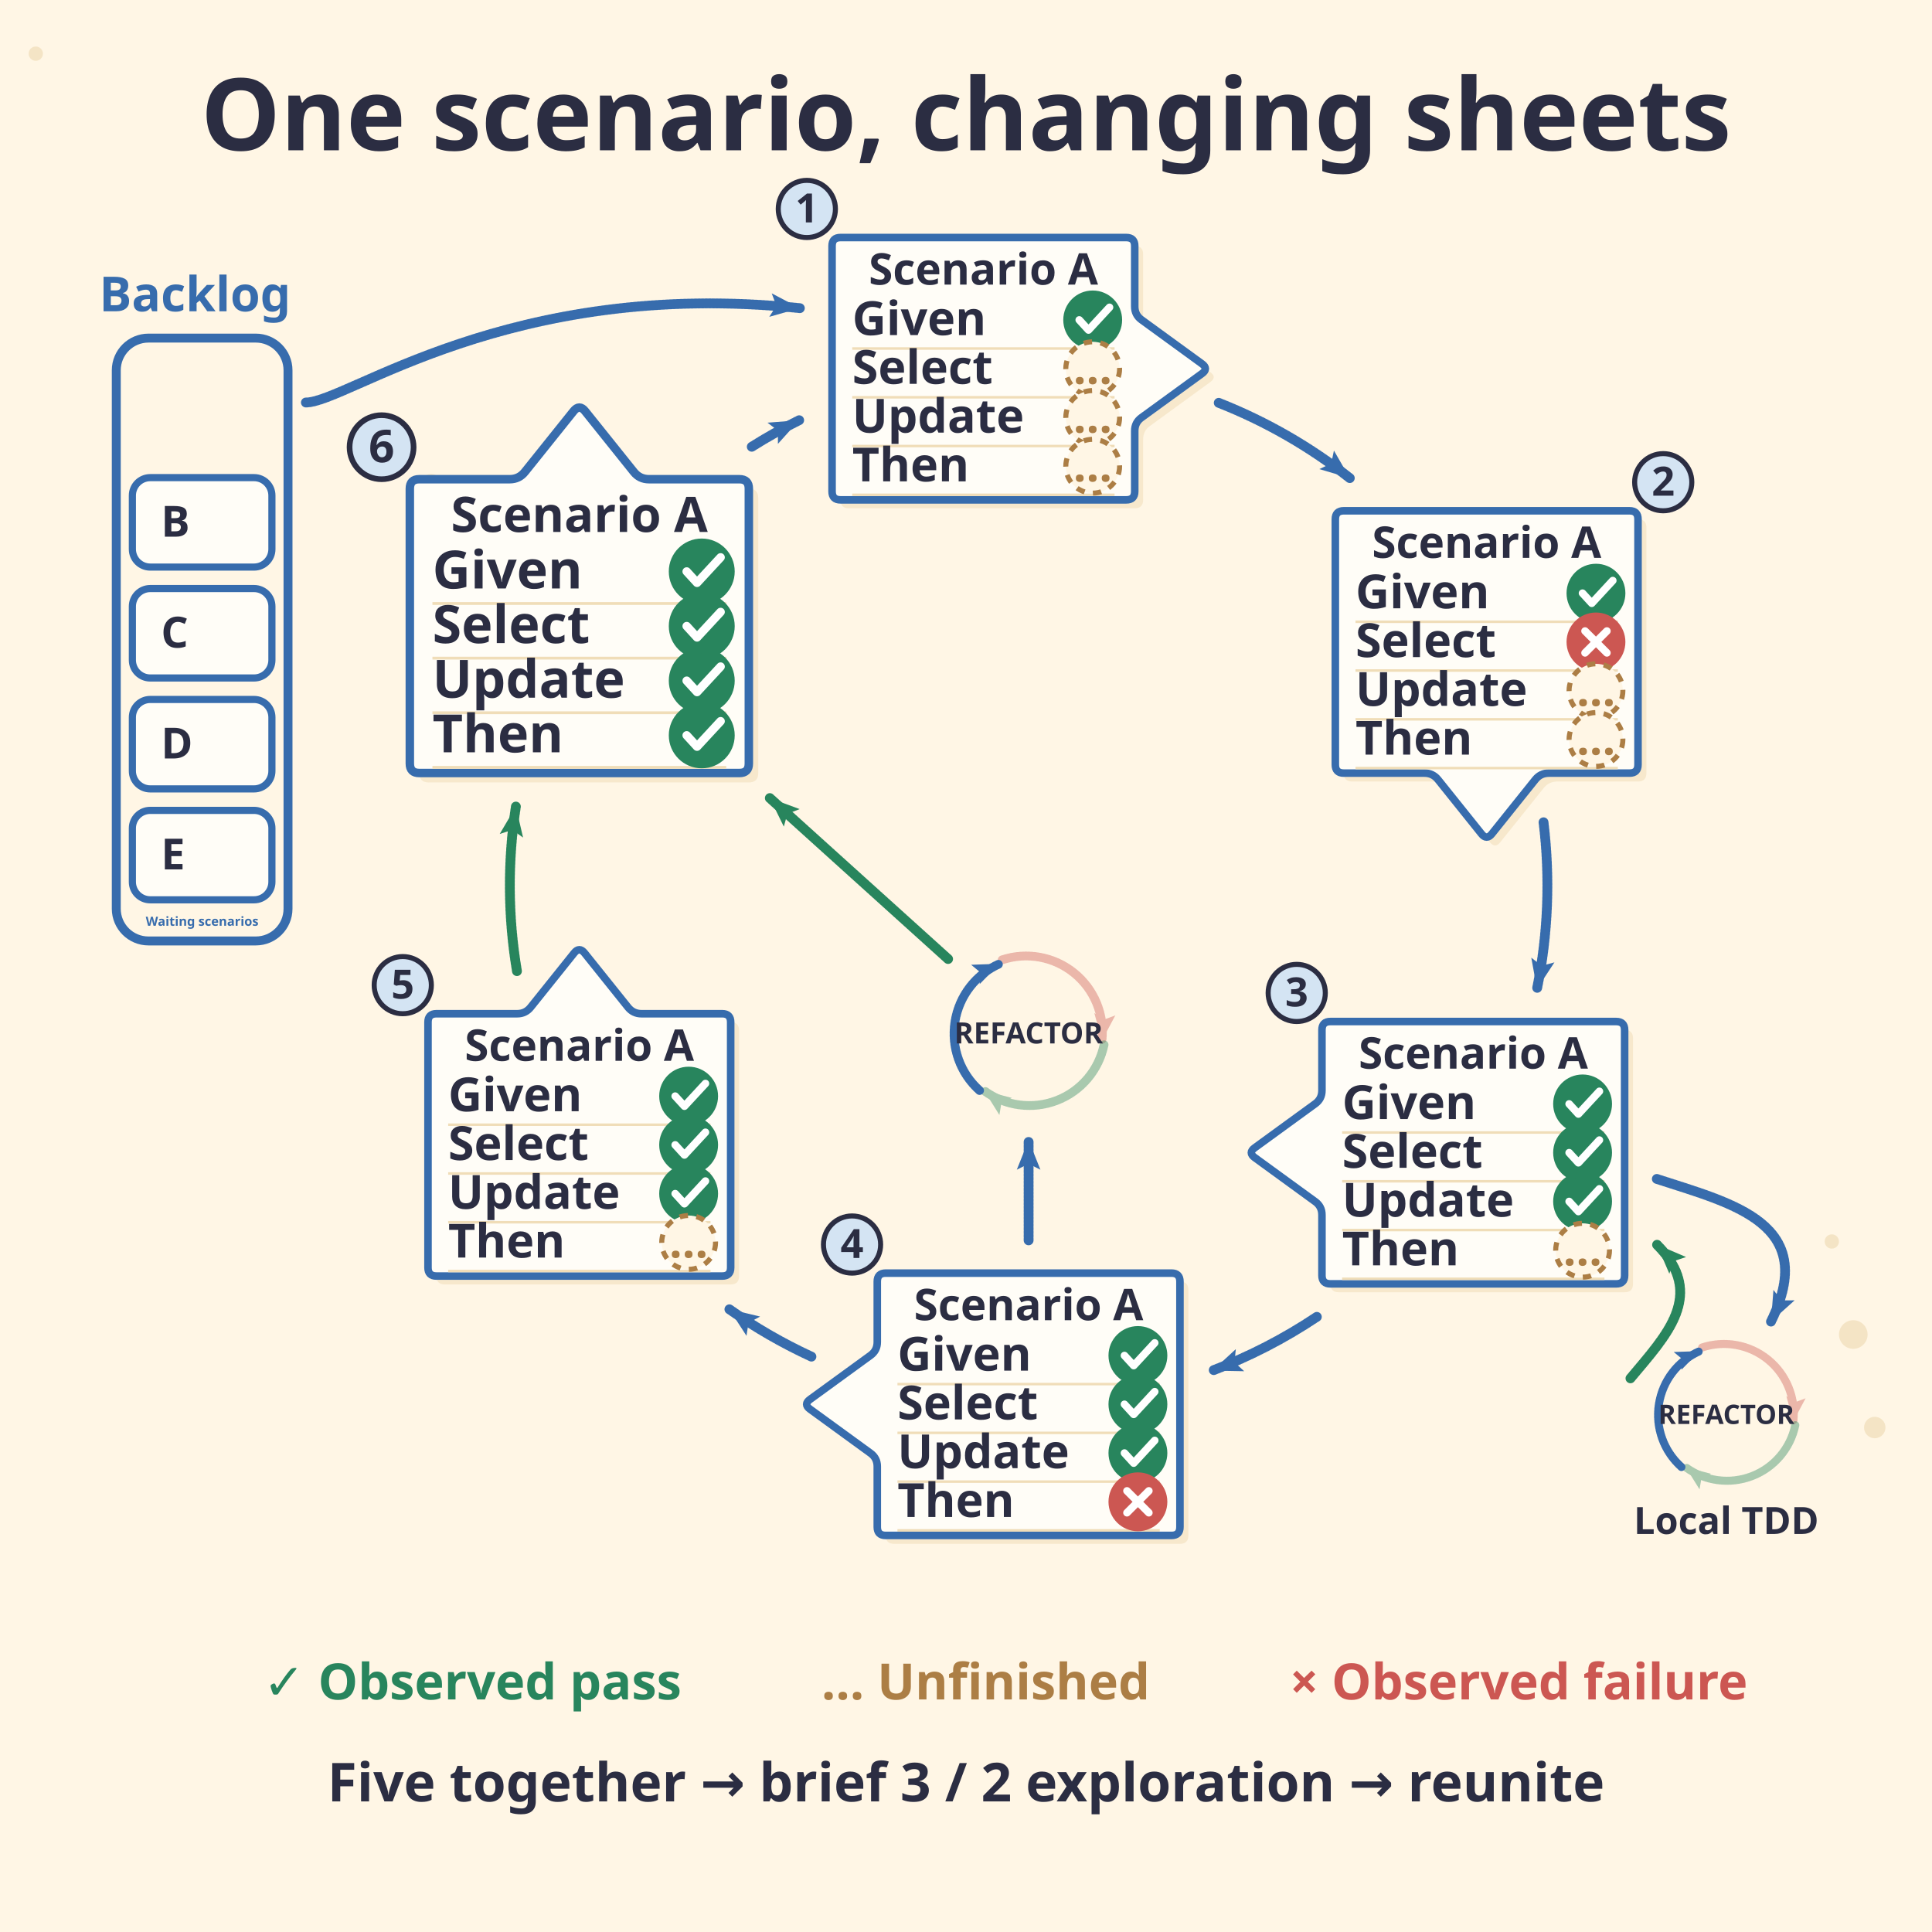
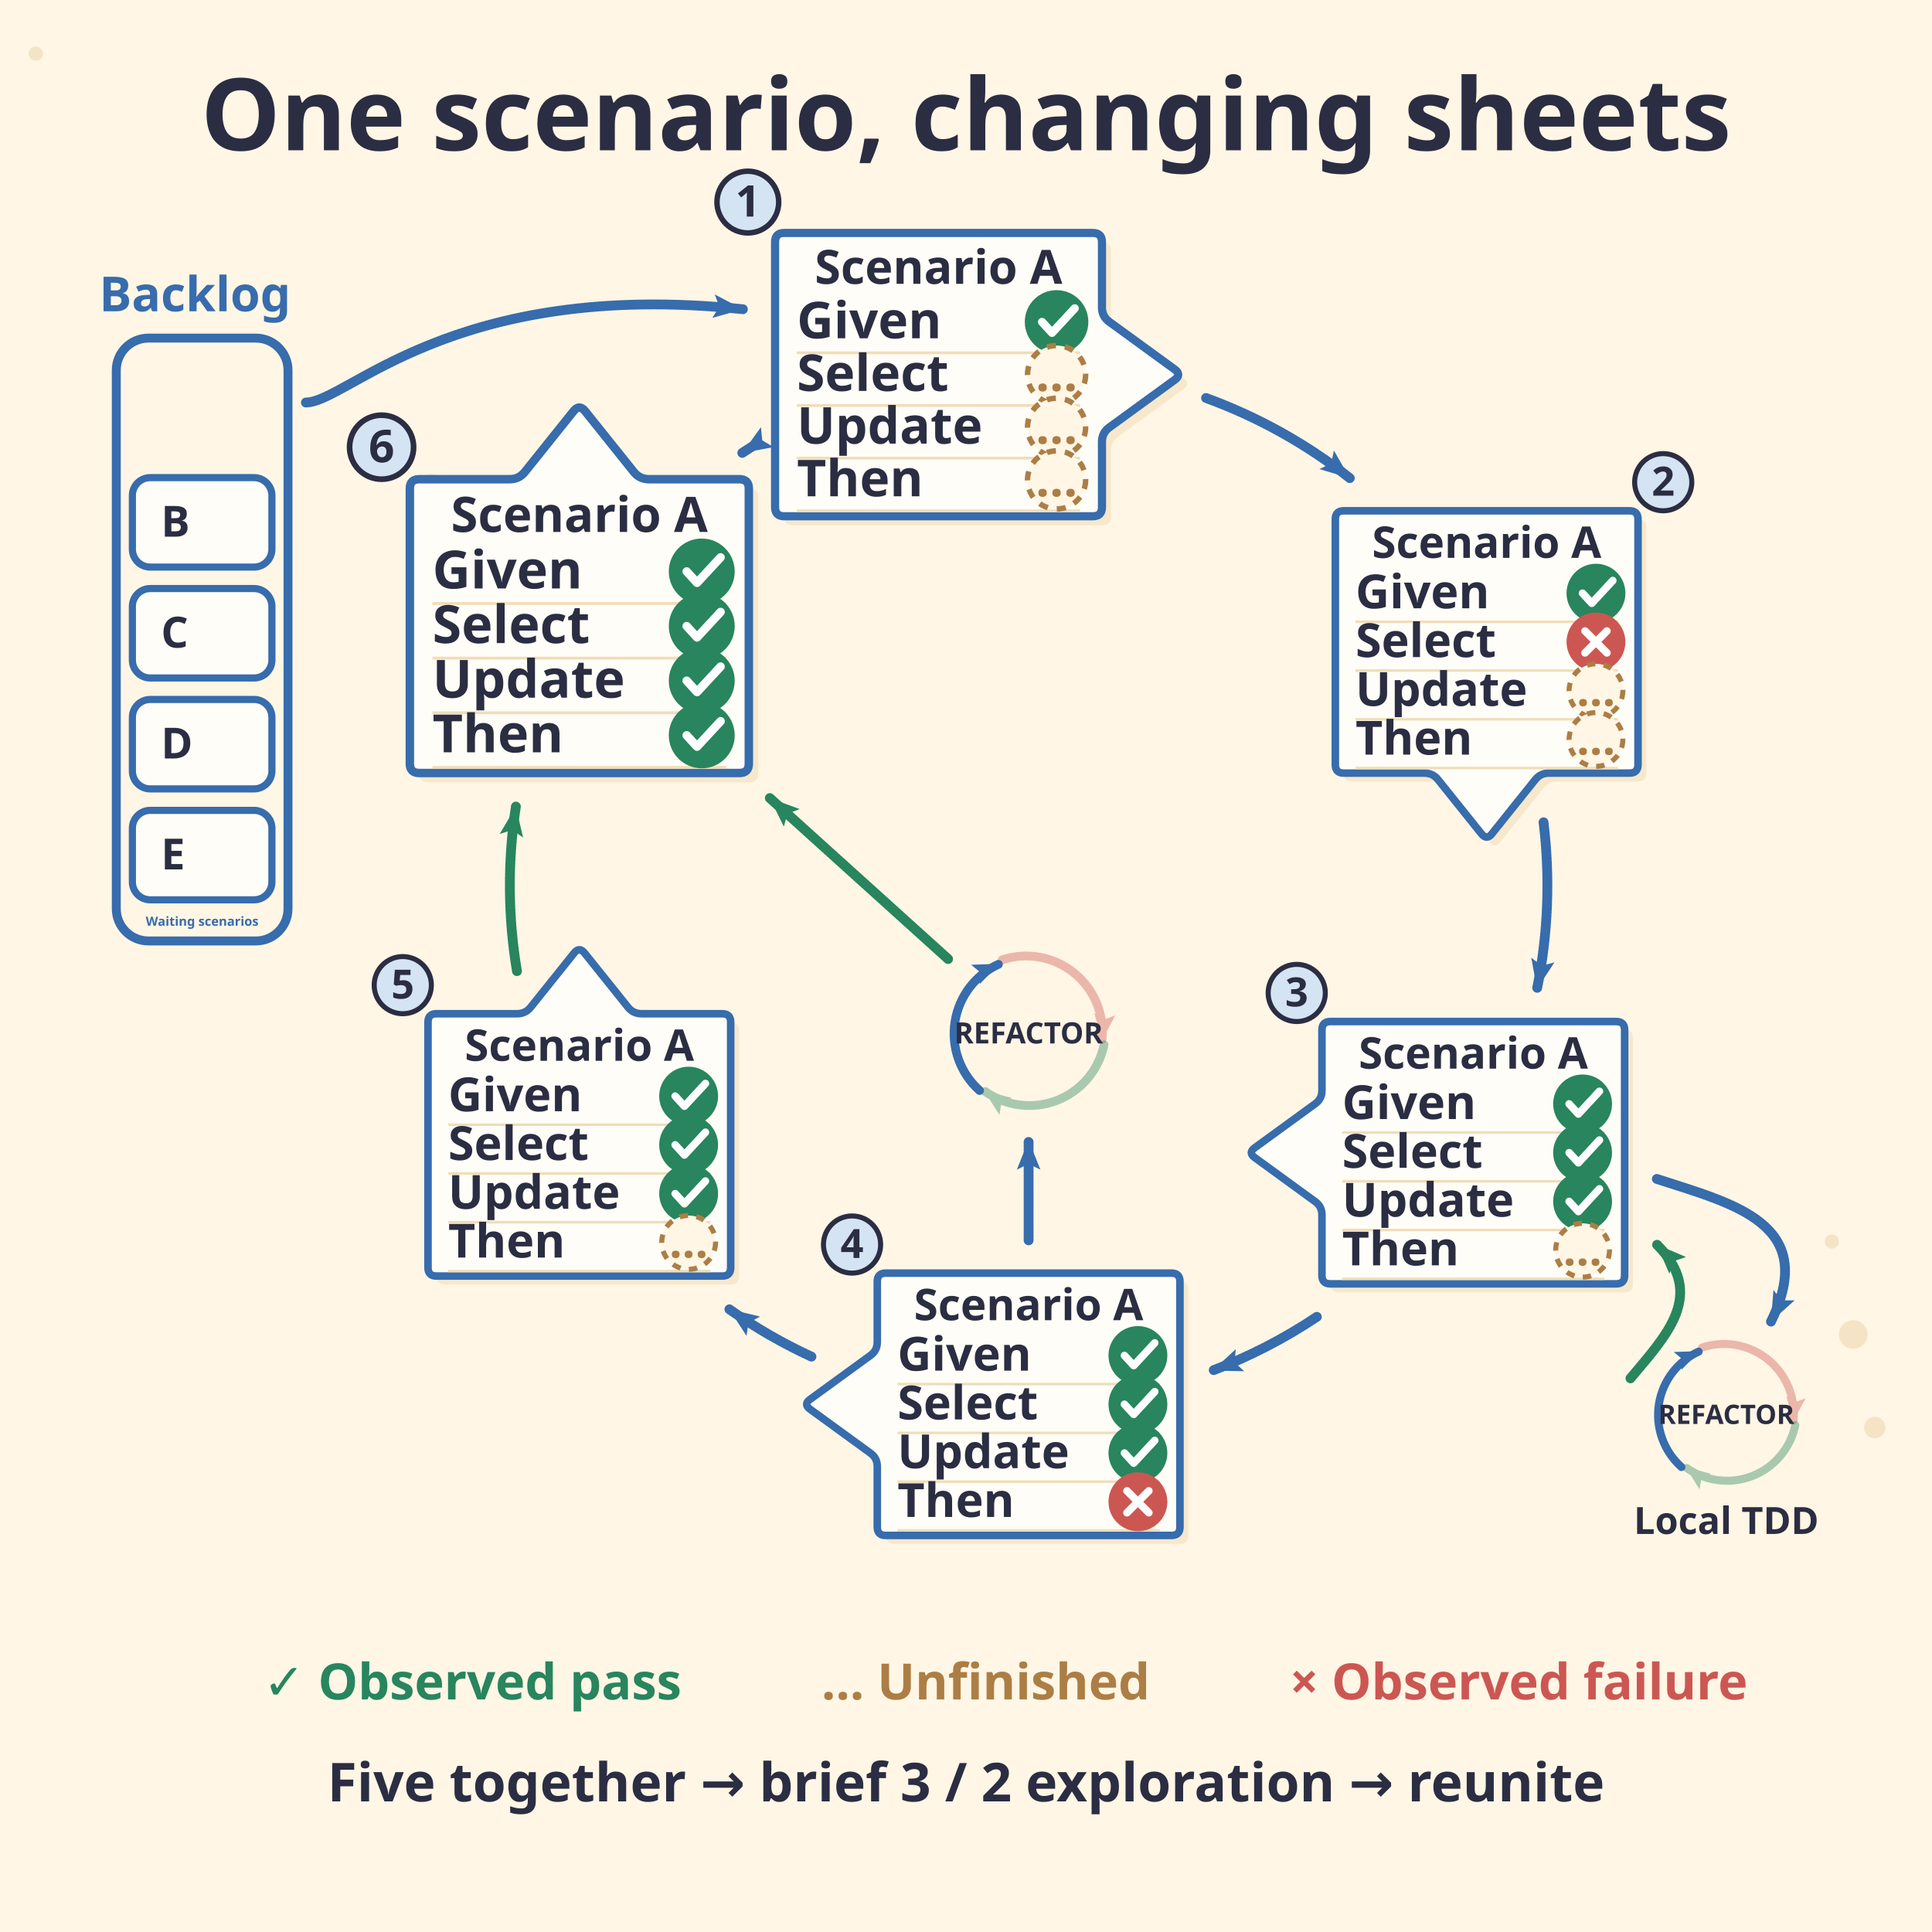
<svg xmlns="http://www.w3.org/2000/svg" width="1080" height="1080" viewBox="0 0 1080 1080">
  <g>
    <rect x="0" y="0" width="1080" height="1080" fill="#FFF6E5" />
    <circle cx="20" cy="30" r="4" fill="#F0DDB8" opacity="0.7" />
    <circle cx="277" cy="427" r="6" fill="#F0DDB8" opacity="0.7" />
    <circle cx="534" cy="824" r="8" fill="#F0DDB8" opacity="0.7" />
    <circle cx="791" cy="401" r="4" fill="#F0DDB8" opacity="0.7" />
    <circle cx="1048" cy="798" r="6" fill="#F0DDB8" opacity="0.7" />
    <circle cx="265" cy="375" r="8" fill="#F0DDB8" opacity="0.7" />
    <circle cx="522" cy="772" r="4" fill="#F0DDB8" opacity="0.7" />
    <circle cx="779" cy="349" r="6" fill="#F0DDB8" opacity="0.7" />
    <circle cx="1036" cy="746" r="8" fill="#F0DDB8" opacity="0.7" />
    <circle cx="253" cy="323" r="4" fill="#F0DDB8" opacity="0.7" />
    <circle cx="510" cy="720" r="6" fill="#F0DDB8" opacity="0.7" />
    <circle cx="767" cy="297" r="8" fill="#F0DDB8" opacity="0.7" />
    <circle cx="1024" cy="694" r="4" fill="#F0DDB8" opacity="0.7" />
    <circle cx="241" cy="271" r="6" fill="#F0DDB8" opacity="0.7" />
  </g>
  <text x="540" y="84" text-anchor="middle" font-family="'Baloo 2', 'Comic Neue', 'Chalkboard SE', 'Trebuchet MS', sans-serif" font-size="56" font-weight="800" fill="#2B2D42">One scenario, changing sheets</text>
  <g transform="translate(0 0) scale(1)">
    <g opacity="1">
      <g transform="translate(16 5)">
        <text x="93" y="169" text-anchor="middle" font-family="'Baloo 2', 'Comic Neue', 'Chalkboard SE', 'Trebuchet MS', sans-serif" font-size="27" font-weight="800" fill="#376CAD">Backlog</text>
        <rect x="49" y="184" width="96" height="337" rx="18" fill="none" stroke="#376CAD" stroke-width="5" />
        <g opacity="0" transform="translate(58 200)">
          <rect width="78" height="50" rx="10" fill="#FFFDF7" stroke="#376CAD" stroke-width="4" />
          <text x="16" y="33" text-anchor="start" font-family="'Baloo 2', 'Comic Neue', 'Chalkboard SE', 'Trebuchet MS', sans-serif" font-size="24" font-weight="800" fill="#2B2D42">A</text>
          <g opacity="0">
            <text x="27" y="49" text-anchor="middle" font-family="'Baloo 2', 'Comic Neue', 'Chalkboard SE', 'Trebuchet MS', sans-serif" font-size="19" font-weight="800" fill="#2B2D42">G</text>
            <path d="M46 43 H121" stroke="#376CAD" stroke-width="3" />
          </g>
          <g opacity="0">
            <text x="27" y="66" text-anchor="middle" font-family="'Baloo 2', 'Comic Neue', 'Chalkboard SE', 'Trebuchet MS', sans-serif" font-size="19" font-weight="800" fill="#2B2D42">W</text>
            <path d="M46 60 H121" stroke="#376CAD" stroke-width="3" />
          </g>
          <g opacity="0">
            <text x="27" y="83" text-anchor="middle" font-family="'Baloo 2', 'Comic Neue', 'Chalkboard SE', 'Trebuchet MS', sans-serif" font-size="19" font-weight="800" fill="#2B2D42">T</text>
            <path d="M46 77 H121" stroke="#376CAD" stroke-width="3" />
          </g>
        </g>
        <g opacity="1" transform="translate(58 262)">
          <rect width="78" height="50" rx="10" fill="#FFFDF7" stroke="#376CAD" stroke-width="4" />
          <text x="16" y="33" text-anchor="start" font-family="'Baloo 2', 'Comic Neue', 'Chalkboard SE', 'Trebuchet MS', sans-serif" font-size="24" font-weight="800" fill="#2B2D42">B</text>
          <g opacity="0">
            <text x="27" y="49" text-anchor="middle" font-family="'Baloo 2', 'Comic Neue', 'Chalkboard SE', 'Trebuchet MS', sans-serif" font-size="19" font-weight="800" fill="#2B2D42">G</text>
            <path d="M46 43 H121" stroke="#376CAD" stroke-width="3" />
          </g>
          <g opacity="0">
            <text x="27" y="66" text-anchor="middle" font-family="'Baloo 2', 'Comic Neue', 'Chalkboard SE', 'Trebuchet MS', sans-serif" font-size="19" font-weight="800" fill="#2B2D42">W</text>
            <path d="M46 60 H121" stroke="#376CAD" stroke-width="3" />
          </g>
          <g opacity="0">
            <text x="27" y="83" text-anchor="middle" font-family="'Baloo 2', 'Comic Neue', 'Chalkboard SE', 'Trebuchet MS', sans-serif" font-size="19" font-weight="800" fill="#2B2D42">T</text>
            <path d="M46 77 H121" stroke="#376CAD" stroke-width="3" />
          </g>
        </g>
        <g opacity="1" transform="translate(58 324)">
          <rect width="78" height="50" rx="10" fill="#FFFDF7" stroke="#376CAD" stroke-width="4" />
          <text x="16" y="33" text-anchor="start" font-family="'Baloo 2', 'Comic Neue', 'Chalkboard SE', 'Trebuchet MS', sans-serif" font-size="24" font-weight="800" fill="#2B2D42">C</text>
          <g opacity="0">
            <text x="27" y="49" text-anchor="middle" font-family="'Baloo 2', 'Comic Neue', 'Chalkboard SE', 'Trebuchet MS', sans-serif" font-size="19" font-weight="800" fill="#2B2D42">G</text>
            <path d="M46 43 H121" stroke="#376CAD" stroke-width="3" />
          </g>
          <g opacity="0">
            <text x="27" y="66" text-anchor="middle" font-family="'Baloo 2', 'Comic Neue', 'Chalkboard SE', 'Trebuchet MS', sans-serif" font-size="19" font-weight="800" fill="#2B2D42">W</text>
            <path d="M46 60 H121" stroke="#376CAD" stroke-width="3" />
          </g>
          <g opacity="0">
            <text x="27" y="83" text-anchor="middle" font-family="'Baloo 2', 'Comic Neue', 'Chalkboard SE', 'Trebuchet MS', sans-serif" font-size="19" font-weight="800" fill="#2B2D42">T</text>
            <path d="M46 77 H121" stroke="#376CAD" stroke-width="3" />
          </g>
        </g>
        <g opacity="1" transform="translate(58 386)">
          <rect width="78" height="50" rx="10" fill="#FFFDF7" stroke="#376CAD" stroke-width="4" />
          <text x="16" y="33" text-anchor="start" font-family="'Baloo 2', 'Comic Neue', 'Chalkboard SE', 'Trebuchet MS', sans-serif" font-size="24" font-weight="800" fill="#2B2D42">D</text>
          <g opacity="0">
            <text x="27" y="49" text-anchor="middle" font-family="'Baloo 2', 'Comic Neue', 'Chalkboard SE', 'Trebuchet MS', sans-serif" font-size="19" font-weight="800" fill="#2B2D42">G</text>
            <path d="M46 43 H121" stroke="#376CAD" stroke-width="3" />
          </g>
          <g opacity="0">
            <text x="27" y="66" text-anchor="middle" font-family="'Baloo 2', 'Comic Neue', 'Chalkboard SE', 'Trebuchet MS', sans-serif" font-size="19" font-weight="800" fill="#2B2D42">W</text>
            <path d="M46 60 H121" stroke="#376CAD" stroke-width="3" />
          </g>
          <g opacity="0">
            <text x="27" y="83" text-anchor="middle" font-family="'Baloo 2', 'Comic Neue', 'Chalkboard SE', 'Trebuchet MS', sans-serif" font-size="19" font-weight="800" fill="#2B2D42">T</text>
            <path d="M46 77 H121" stroke="#376CAD" stroke-width="3" />
          </g>
        </g>
        <g opacity="1" transform="translate(58 448)">
          <rect width="78" height="50" rx="10" fill="#FFFDF7" stroke="#376CAD" stroke-width="4" />
          <text x="16" y="33" text-anchor="start" font-family="'Baloo 2', 'Comic Neue', 'Chalkboard SE', 'Trebuchet MS', sans-serif" font-size="24" font-weight="800" fill="#2B2D42">E</text>
          <g opacity="0">
            <text x="27" y="49" text-anchor="middle" font-family="'Baloo 2', 'Comic Neue', 'Chalkboard SE', 'Trebuchet MS', sans-serif" font-size="19" font-weight="800" fill="#2B2D42">G</text>
            <path d="M46 43 H121" stroke="#376CAD" stroke-width="3" />
          </g>
          <g opacity="0">
            <text x="27" y="66" text-anchor="middle" font-family="'Baloo 2', 'Comic Neue', 'Chalkboard SE', 'Trebuchet MS', sans-serif" font-size="19" font-weight="800" fill="#2B2D42">W</text>
            <path d="M46 60 H121" stroke="#376CAD" stroke-width="3" />
          </g>
          <g opacity="0">
            <text x="27" y="83" text-anchor="middle" font-family="'Baloo 2', 'Comic Neue', 'Chalkboard SE', 'Trebuchet MS', sans-serif" font-size="19" font-weight="800" fill="#2B2D42">T</text>
            <path d="M46 77 H121" stroke="#376CAD" stroke-width="3" />
          </g>
        </g>
        <text x="97" y="512.516" text-anchor="middle" font-family="'Baloo 2', 'Comic Neue', 'Chalkboard SE', 'Trebuchet MS', sans-serif" font-size="7.097" font-weight="700" fill="#376CAD">
          <tspan opacity="0">Waiting scenarios</tspan>
        </text>
      </g>
      <g opacity="1">
        <defs>
          <marker id="_R_cb_" viewBox="0 0 3.4 2.6" markerWidth="3.4" markerHeight="2.6" refX="3" refY="1.3" orient="auto" markerUnits="strokeWidth">
            <path d="M0 .1 L3 1.3 L0 2.5 L.6 1.3 Z" fill="#376CAD" />
          </marker>
        </defs>
-         <path d="M171.00 225.00 C194 225 284.125 155.264 447.12 172.26" fill="none" stroke="#376CAD" stroke-width="5.5" stroke-linecap="round" stroke-linejoin="round" pathLength="1" stroke-dasharray="1" stroke-dashoffset="0" marker-end="url(#_R_cb_)" />
+         <path d="M171.00 225.00 C194 225 252.274 155.859 415.27 172.86" fill="none" stroke="#376CAD" stroke-width="5.5" stroke-linecap="round" stroke-linejoin="round" pathLength="1" stroke-dasharray="1" stroke-dashoffset="0" marker-end="url(#_R_cb_)" />
      </g>
      <g opacity="1">
        <defs>
          <marker id="_R_1gb_" viewBox="0 0 3.4 2.6" markerWidth="3.4" markerHeight="2.6" refX="3" refY="1.3" orient="auto" markerUnits="strokeWidth">
            <path d="M0 .1 L3 1.3 L0 2.5 L.6 1.3 Z" fill="#376CAD" />
          </marker>
        </defs>
-         <path d="M681.29 225.18 A290 290 0 0 1 754.54 267.26" fill="none" stroke="#376CAD" stroke-width="5.5" stroke-linecap="round" stroke-linejoin="round" pathLength="1" stroke-dasharray="1" stroke-dashoffset="0" marker-end="url(#_R_1gb_)" />
+         <path d="M674.19 222.49 A290 290 0 0 1 754.54 267.26" fill="none" stroke="#376CAD" stroke-width="5.5" stroke-linecap="round" stroke-linejoin="round" pathLength="1" stroke-dasharray="1" stroke-dashoffset="0" marker-end="url(#_R_1gb_)" />
      </g>
      <g opacity="1">
        <defs>
          <marker id="_R_2gb_" viewBox="0 0 3.4 2.6" markerWidth="3.4" markerHeight="2.6" refX="3" refY="1.3" orient="auto" markerUnits="strokeWidth">
            <path d="M0 .1 L3 1.3 L0 2.5 L.6 1.3 Z" fill="#376CAD" />
          </marker>
        </defs>
        <path d="M862.84 459.66 A290 290 0 0 1 859.18 552.82" fill="none" stroke="#376CAD" stroke-width="5.5" stroke-linecap="round" stroke-linejoin="round" pathLength="1" stroke-dasharray="1" stroke-dashoffset="0" marker-end="url(#_R_2gb_)" />
      </g>
      <g opacity="1">
        <defs>
          <marker id="_R_3gb_" viewBox="0 0 3.4 2.6" markerWidth="3.4" markerHeight="2.6" refX="3" refY="1.3" orient="auto" markerUnits="strokeWidth">
            <path d="M0 .1 L3 1.3 L0 2.5 L.6 1.3 Z" fill="#376CAD" />
          </marker>
        </defs>
        <path d="M736.12 736.13 A290 290 0 0 1 677.74 766.19" fill="none" stroke="#376CAD" stroke-width="5.5" stroke-linecap="round" stroke-linejoin="round" pathLength="1" stroke-dasharray="1" stroke-dashoffset="0" marker-end="url(#_R_3gb_)" />
      </g>
      <g opacity="1">
        <defs>
          <marker id="_R_4gb_" viewBox="0 0 3.4 2.6" markerWidth="3.4" markerHeight="2.6" refX="3" refY="1.3" orient="auto" markerUnits="strokeWidth">
            <path d="M0 .1 L3 1.3 L0 2.5 L.6 1.3 Z" fill="#376CAD" />
          </marker>
        </defs>
-         <path d="M420.25 249.74 A290 290 0 0 1 446.74 234.91" fill="none" stroke="#376CAD" stroke-width="5.5" stroke-linecap="round" stroke-linejoin="round" pathLength="1" stroke-dasharray="1" stroke-dashoffset="0" marker-end="url(#_R_4gb_)" />
+         <path d="M420.25 249.74 A290 290 0 0 1 414.94 253.17" fill="none" stroke="#376CAD" stroke-width="5.5" stroke-linecap="round" stroke-linejoin="round" pathLength="1" stroke-dasharray="1" stroke-dashoffset="0" marker-end="url(#_R_4gb_)" />
      </g>
      <g opacity="1">
        <g opacity="1">
          <defs>
            <marker id="_R_1ob_" viewBox="0 0 3.4 2.6" markerWidth="3.4" markerHeight="2.6" refX="3" refY="1.3" orient="auto" markerUnits="strokeWidth">
              <path d="M0 .1 L3 1.3 L0 2.5 L.6 1.3 Z" fill="#376CAD" />
            </marker>
          </defs>
          <path d="M926.18 659.03 C969.179 673.025 1017 684 989.99 738.77" fill="none" stroke="#376CAD" stroke-width="5.5" stroke-linecap="round" stroke-linejoin="round" pathLength="1" stroke-dasharray="1" stroke-dashoffset="0" marker-end="url(#_R_1ob_)" />
        </g>
        <g transform="translate(965 790) scale(0.75)">
          <g opacity="0.4" transform="rotate(0)">
            <g opacity="1">
              <defs>
                <marker id="_R_mob_" viewBox="0 0 3.4 2.6" markerWidth="3.4" markerHeight="2.6" refX="3" refY="1.3" orient="auto" markerUnits="strokeWidth">
                  <path d="M0 .1 L3 1.3 L0 2.5 L.6 1.3 Z" fill="#CC5752" />
                </marker>
              </defs>
              <path d="M-18 -49 A52 52 0 0 1 50 6" fill="none" stroke="#CC5752" stroke-width="6" stroke-linecap="round" stroke-linejoin="round" pathLength="1" stroke-dasharray="1" stroke-dashoffset="0" marker-end="url(#_R_mob_)" />
            </g>
          </g>
          <g opacity="0.4" transform="rotate(120)">
            <g opacity="1">
              <defs>
                <marker id="_R_16ob_" viewBox="0 0 3.4 2.6" markerWidth="3.4" markerHeight="2.6" refX="3" refY="1.3" orient="auto" markerUnits="strokeWidth">
                  <path d="M0 .1 L3 1.3 L0 2.5 L.6 1.3 Z" fill="#28855D" />
                </marker>
              </defs>
              <path d="M-18 -49 A52 52 0 0 1 50 6" fill="none" stroke="#28855D" stroke-width="6" stroke-linecap="round" stroke-linejoin="round" pathLength="1" stroke-dasharray="1" stroke-dashoffset="0" marker-end="url(#_R_16ob_)" />
            </g>
          </g>
          <g opacity="1" transform="rotate(240)">
            <g opacity="1">
              <defs>
                <marker id="_R_1mob_" viewBox="0 0 3.4 2.6" markerWidth="3.4" markerHeight="2.6" refX="3" refY="1.3" orient="auto" markerUnits="strokeWidth">
                  <path d="M0 .1 L3 1.3 L0 2.5 L.6 1.3 Z" fill="#376CAD" />
                </marker>
              </defs>
              <path d="M-18 -49 A52 52 0 0 1 50 6" fill="none" stroke="#376CAD" stroke-width="6" stroke-linecap="round" stroke-linejoin="round" pathLength="1" stroke-dasharray="1" stroke-dashoffset="0" marker-end="url(#_R_1mob_)" />
            </g>
          </g>
          <text x="0" y="8" text-anchor="middle" font-family="'Baloo 2', 'Comic Neue', 'Chalkboard SE', 'Trebuchet MS', sans-serif" font-size="20" font-weight="800" fill="#2B2D42">REFACTOR</text>
          <text x="0" y="90" text-anchor="middle" font-family="'Baloo 2', 'Comic Neue', 'Chalkboard SE', 'Trebuchet MS', sans-serif" font-size="28" font-weight="800" fill="#2B2D42">Local TDD</text>
        </g>
        <g opacity="1">
          <defs>
            <marker id="_R_3ob_" viewBox="0 0 3.4 2.6" markerWidth="3.4" markerHeight="2.6" refX="3" refY="1.3" orient="auto" markerUnits="strokeWidth">
              <path d="M0 .1 L3 1.3 L0 2.5 L.6 1.3 Z" fill="#28855D" />
            </marker>
          </defs>
          <path d="M911.44 770.50 C931.438 746.505 954.179 723.685 926.18 695.69" fill="none" stroke="#28855D" stroke-width="5.5" stroke-linecap="round" stroke-linejoin="round" pathLength="1" stroke-dasharray="1" stroke-dashoffset="0" marker-end="url(#_R_3ob_)" />
        </g>
      </g>
    </g>
    <g opacity="1">
      <defs>
        <marker id="_R_j_" viewBox="0 0 3.4 2.6" markerWidth="3.4" markerHeight="2.6" refX="3" refY="1.3" orient="auto" markerUnits="strokeWidth">
          <path d="M0 .1 L3 1.3 L0 2.5 L.6 1.3 Z" fill="#376CAD" />
        </marker>
      </defs>
      <path d="M453.59 758.36 A290 290 0 0 1 407.63 731.83" fill="none" stroke="#376CAD" stroke-width="5.5" stroke-linecap="round" stroke-linejoin="round" pathLength="1" stroke-dasharray="1" stroke-dashoffset="0" marker-end="url(#_R_j_)" />
    </g>
    <g opacity="1">
      <defs>
        <marker id="_R_r_" viewBox="0 0 3.4 2.6" markerWidth="3.4" markerHeight="2.6" refX="3" refY="1.3" orient="auto" markerUnits="strokeWidth">
          <path d="M0 .1 L3 1.3 L0 2.5 L.6 1.3 Z" fill="#28855D" />
        </marker>
      </defs>
      <path d="M288.98 542.86 A290 290 0 0 1 288.38 450.88" fill="none" stroke="#28855D" stroke-width="5.5" stroke-linecap="round" stroke-linejoin="round" pathLength="1" stroke-dasharray="1" stroke-dashoffset="0" marker-end="url(#_R_r_)" />
    </g>
-     <g opacity="1" transform="translate(465.1248 132.7835) scale(0.94)">
+     <g opacity="1" transform="translate(433.274 130.2202) scale(1.0152)">
      <g transform="translate(0 0)" opacity="1">
        <path d="M0.0,5.0 Q0.0,0.0 5.0,0.0 L175.0,0.0 Q180.0,0.0 180.0,5.0 L180.0,41.0 Q180.0,46.0 184.0,48.9 L220.0,75.1 Q224.0,78.0 220.0,80.9 L184.0,107.1 Q180.0,110.0 180.0,115.0 L180.0,151.0 Q180.0,156.0 175.0,156.0 L5.0,156.0 Q0.0,156.0 0.0,151.0 Z" transform="translate(5 5)" fill="#F0DDB8" opacity="0.55" />
        <path d="M0.0,5.0 Q0.0,0.0 5.0,0.0 L175.0,0.0 Q180.0,0.0 180.0,5.0 L180.0,41.0 Q180.0,46.0 184.0,48.9 L220.0,75.1 Q224.0,78.0 220.0,80.9 L184.0,107.1 Q180.0,110.0 180.0,115.0 L180.0,151.0 Q180.0,156.0 175.0,156.0 L5.0,156.0 Q0.0,156.0 0.0,151.0 Z" fill="#FFFDF7" stroke="#376CAD" stroke-width="4.5" stroke-linejoin="round" />
        <text x="90" y="28" text-anchor="middle" font-family="'Baloo 2', 'Comic Neue', 'Chalkboard SE', 'Trebuchet MS', sans-serif" font-size="26" font-weight="800" fill="#2B2D42">Scenario A</text>
        <g>
          <path d="M12 66 H168" stroke="#F0DDB8" stroke-width="1.5" />
          <text x="12" y="58" text-anchor="start" font-family="'Baloo 2', 'Comic Neue', 'Chalkboard SE', 'Trebuchet MS', sans-serif" font-size="28" font-weight="700" fill="#2B2D42">Given</text>
          <g>
            <circle cx="155" cy="49" r="16" fill="#28855D" stroke="#28855D" stroke-width="3" />
            <g stroke="#FFFFFF" stroke-width="4.5" stroke-linecap="round" stroke-linejoin="round" fill="none">
              <path d="M147 49 l5.5 6 l12.5 -13.5" />
            </g>
          </g>
        </g>
        <g>
          <path d="M12 95 H168" stroke="#F0DDB8" stroke-width="1.5" />
          <text x="12" y="87" text-anchor="start" font-family="'Baloo 2', 'Comic Neue', 'Chalkboard SE', 'Trebuchet MS', sans-serif" font-size="28" font-weight="700" fill="#2B2D42">Select</text>
          <g>
            <circle cx="155" cy="78" r="16" fill="#FFF6E5" stroke="#AC7E45" stroke-width="3" stroke-dasharray="5 5" />
            <text x="155" y="87" text-anchor="middle" font-family="'Baloo 2', 'Comic Neue', 'Chalkboard SE', 'Trebuchet MS', sans-serif" font-size="27" font-weight="800" fill="#AC7E45">…</text>
          </g>
        </g>
        <g>
          <path d="M12 124 H168" stroke="#F0DDB8" stroke-width="1.5" />
          <text x="12" y="116" text-anchor="start" font-family="'Baloo 2', 'Comic Neue', 'Chalkboard SE', 'Trebuchet MS', sans-serif" font-size="28" font-weight="700" fill="#2B2D42">Update</text>
          <g>
            <circle cx="155" cy="107" r="16" fill="#FFF6E5" stroke="#AC7E45" stroke-width="3" stroke-dasharray="5 5" />
            <text x="155" y="116" text-anchor="middle" font-family="'Baloo 2', 'Comic Neue', 'Chalkboard SE', 'Trebuchet MS', sans-serif" font-size="27" font-weight="800" fill="#AC7E45">…</text>
          </g>
        </g>
        <g>
          <path d="M12 153 H168" stroke="#F0DDB8" stroke-width="1.5" />
          <text x="12" y="145" text-anchor="start" font-family="'Baloo 2', 'Comic Neue', 'Chalkboard SE', 'Trebuchet MS', sans-serif" font-size="28" font-weight="700" fill="#2B2D42">Then</text>
          <g>
            <circle cx="155" cy="136" r="16" fill="#FFF6E5" stroke="#AC7E45" stroke-width="3" stroke-dasharray="5 5" />
            <text x="155" y="145" text-anchor="middle" font-family="'Baloo 2', 'Comic Neue', 'Chalkboard SE', 'Trebuchet MS', sans-serif" font-size="27" font-weight="800" fill="#AC7E45">…</text>
          </g>
        </g>
        <g>
          <circle cx="-15" cy="-17" r="17" fill="#D4E4F3" stroke="#2B2D42" stroke-width="3" />
          <text x="-15" y="-9" text-anchor="middle" font-family="'Baloo 2', 'Comic Neue', 'Chalkboard SE', 'Trebuchet MS', sans-serif" font-size="24" font-weight="800" fill="#2B2D42">1</text>
        </g>
      </g>
    </g>
    <g opacity="1" transform="translate(746.4548 285.5332) scale(0.94)">
      <g transform="translate(0 0)" opacity="1">
        <path d="M0.0,5.0 Q0.0,0.0 5.0,0.0 L175.0,0.0 Q180.0,0.0 180.0,5.0 L180.0,151.0 Q180.0,156.0 175.0,156.0 L127.0,156.0 Q122.0,156.0 118.9,159.9 L93.1,192.1 Q90.0,196.0 86.9,192.1 L61.1,159.9 Q58.0,156.0 53.0,156.0 L5.0,156.0 Q0.0,156.0 0.0,151.0 Z" transform="translate(5 5)" fill="#F0DDB8" opacity="0.55" />
        <path d="M0.0,5.0 Q0.0,0.0 5.0,0.0 L175.0,0.0 Q180.0,0.0 180.0,5.0 L180.0,151.0 Q180.0,156.0 175.0,156.0 L127.0,156.0 Q122.0,156.0 118.9,159.9 L93.1,192.1 Q90.0,196.0 86.9,192.1 L61.1,159.9 Q58.0,156.0 53.0,156.0 L5.0,156.0 Q0.0,156.0 0.0,151.0 Z" fill="#FFFDF7" stroke="#376CAD" stroke-width="4.5" stroke-linejoin="round" />
        <text x="90" y="28" text-anchor="middle" font-family="'Baloo 2', 'Comic Neue', 'Chalkboard SE', 'Trebuchet MS', sans-serif" font-size="26" font-weight="800" fill="#2B2D42">Scenario A</text>
        <g>
          <path d="M12 66 H168" stroke="#F0DDB8" stroke-width="1.5" />
          <text x="12" y="58" text-anchor="start" font-family="'Baloo 2', 'Comic Neue', 'Chalkboard SE', 'Trebuchet MS', sans-serif" font-size="28" font-weight="700" fill="#2B2D42">Given</text>
          <g>
            <circle cx="155" cy="49" r="16" fill="#28855D" stroke="#28855D" stroke-width="3" />
            <g stroke="#FFFFFF" stroke-width="4.5" stroke-linecap="round" stroke-linejoin="round" fill="none">
              <path d="M147 49 l5.5 6 l12.5 -13.5" />
            </g>
          </g>
        </g>
        <g>
          <path d="M12 95 H168" stroke="#F0DDB8" stroke-width="1.5" />
          <text x="12" y="87" text-anchor="start" font-family="'Baloo 2', 'Comic Neue', 'Chalkboard SE', 'Trebuchet MS', sans-serif" font-size="28" font-weight="700" fill="#2B2D42">Select</text>
          <g>
            <circle cx="155" cy="78" r="16" fill="#CC5752" stroke="#CC5752" stroke-width="3" />
            <g stroke="#FFFFFF" stroke-width="4.5" stroke-linecap="round" stroke-linejoin="round" fill="none">
              <path d="M148.5 71.5 L161.5 84.5 M161.5 71.5 L148.5 84.5" />
            </g>
          </g>
        </g>
        <g>
          <path d="M12 124 H168" stroke="#F0DDB8" stroke-width="1.5" />
          <text x="12" y="116" text-anchor="start" font-family="'Baloo 2', 'Comic Neue', 'Chalkboard SE', 'Trebuchet MS', sans-serif" font-size="28" font-weight="700" fill="#2B2D42">Update</text>
          <g>
            <circle cx="155" cy="107" r="16" fill="#FFF6E5" stroke="#AC7E45" stroke-width="3" stroke-dasharray="5 5" />
            <text x="155" y="116" text-anchor="middle" font-family="'Baloo 2', 'Comic Neue', 'Chalkboard SE', 'Trebuchet MS', sans-serif" font-size="27" font-weight="800" fill="#AC7E45">…</text>
          </g>
        </g>
        <g>
          <path d="M12 153 H168" stroke="#F0DDB8" stroke-width="1.5" />
          <text x="12" y="145" text-anchor="start" font-family="'Baloo 2', 'Comic Neue', 'Chalkboard SE', 'Trebuchet MS', sans-serif" font-size="28" font-weight="700" fill="#2B2D42">Then</text>
          <g>
            <circle cx="155" cy="136" r="16" fill="#FFF6E5" stroke="#AC7E45" stroke-width="3" stroke-dasharray="5 5" />
            <text x="155" y="145" text-anchor="middle" font-family="'Baloo 2', 'Comic Neue', 'Chalkboard SE', 'Trebuchet MS', sans-serif" font-size="27" font-weight="800" fill="#AC7E45">…</text>
          </g>
        </g>
        <g transform="translate(210 0)">
          <circle cx="-15" cy="-17" r="17" fill="#D4E4F3" stroke="#2B2D42" stroke-width="3" />
          <text x="-15" y="-9" text-anchor="middle" font-family="'Baloo 2', 'Comic Neue', 'Chalkboard SE', 'Trebuchet MS', sans-serif" font-size="24" font-weight="800" fill="#2B2D42">2</text>
        </g>
      </g>
    </g>
    <g opacity="1" transform="translate(738.9785 571.041) scale(0.94)">
      <g transform="translate(0 0)" opacity="1">
        <path d="M0.0,5.0 Q0.0,0.0 5.0,0.0 L175.0,0.0 Q180.0,0.0 180.0,5.0 L180.0,151.0 Q180.0,156.0 175.0,156.0 L5.0,156.0 Q0.0,156.0 0.0,151.0 L0.0,115.0 Q0.0,110.0 -4.0,107.1 L-40.0,80.9 Q-44.0,78.0 -40.0,75.1 L-4.0,48.9 Q0.0,46.0 0.0,41.0 Z" transform="translate(5 5)" fill="#F0DDB8" opacity="0.55" />
        <path d="M0.0,5.0 Q0.0,0.0 5.0,0.0 L175.0,0.0 Q180.0,0.0 180.0,5.0 L180.0,151.0 Q180.0,156.0 175.0,156.0 L5.0,156.0 Q0.0,156.0 0.0,151.0 L0.0,115.0 Q0.0,110.0 -4.0,107.1 L-40.0,80.9 Q-44.0,78.0 -40.0,75.1 L-4.0,48.9 Q0.0,46.0 0.0,41.0 Z" fill="#FFFDF7" stroke="#376CAD" stroke-width="4.5" stroke-linejoin="round" />
        <text x="90" y="28" text-anchor="middle" font-family="'Baloo 2', 'Comic Neue', 'Chalkboard SE', 'Trebuchet MS', sans-serif" font-size="26" font-weight="800" fill="#2B2D42">Scenario A</text>
        <g>
          <path d="M12 66 H168" stroke="#F0DDB8" stroke-width="1.5" />
          <text x="12" y="58" text-anchor="start" font-family="'Baloo 2', 'Comic Neue', 'Chalkboard SE', 'Trebuchet MS', sans-serif" font-size="28" font-weight="700" fill="#2B2D42">Given</text>
          <g>
            <circle cx="155" cy="49" r="16" fill="#28855D" stroke="#28855D" stroke-width="3" />
            <g stroke="#FFFFFF" stroke-width="4.5" stroke-linecap="round" stroke-linejoin="round" fill="none">
              <path d="M147 49 l5.5 6 l12.5 -13.5" />
            </g>
          </g>
        </g>
        <g>
          <path d="M12 95 H168" stroke="#F0DDB8" stroke-width="1.5" />
          <text x="12" y="87" text-anchor="start" font-family="'Baloo 2', 'Comic Neue', 'Chalkboard SE', 'Trebuchet MS', sans-serif" font-size="28" font-weight="700" fill="#2B2D42">Select</text>
          <g>
            <circle cx="155" cy="78" r="16" fill="#28855D" stroke="#28855D" stroke-width="3" />
            <g stroke="#FFFFFF" stroke-width="4.5" stroke-linecap="round" stroke-linejoin="round" fill="none">
              <path d="M147 78 l5.5 6 l12.5 -13.5" />
            </g>
          </g>
        </g>
        <g>
          <path d="M12 124 H168" stroke="#F0DDB8" stroke-width="1.5" />
          <text x="12" y="116" text-anchor="start" font-family="'Baloo 2', 'Comic Neue', 'Chalkboard SE', 'Trebuchet MS', sans-serif" font-size="28" font-weight="700" fill="#2B2D42">Update</text>
          <g>
            <circle cx="155" cy="107" r="16" fill="#28855D" stroke="#28855D" stroke-width="3" />
            <g stroke="#FFFFFF" stroke-width="4.5" stroke-linecap="round" stroke-linejoin="round" fill="none">
              <path d="M147 107 l5.5 6 l12.5 -13.5" />
            </g>
          </g>
        </g>
        <g>
          <path d="M12 153 H168" stroke="#F0DDB8" stroke-width="1.5" />
          <text x="12" y="145" text-anchor="start" font-family="'Baloo 2', 'Comic Neue', 'Chalkboard SE', 'Trebuchet MS', sans-serif" font-size="28" font-weight="700" fill="#2B2D42">Then</text>
          <g>
            <circle cx="155" cy="136" r="16" fill="#FFF6E5" stroke="#AC7E45" stroke-width="3" stroke-dasharray="5 5" />
            <text x="155" y="145" text-anchor="middle" font-family="'Baloo 2', 'Comic Neue', 'Chalkboard SE', 'Trebuchet MS', sans-serif" font-size="27" font-weight="800" fill="#AC7E45">…</text>
          </g>
        </g>
        <g>
          <circle cx="-15" cy="-17" r="17" fill="#D4E4F3" stroke="#2B2D42" stroke-width="3" />
          <text x="-15" y="-9" text-anchor="middle" font-family="'Baloo 2', 'Comic Neue', 'Chalkboard SE', 'Trebuchet MS', sans-serif" font-size="24" font-weight="800" fill="#2B2D42">3</text>
        </g>
      </g>
    </g>
    <g opacity="1" transform="translate(490.4 711.68) scale(0.94)">
      <g transform="translate(0 0)" opacity="1">
        <path d="M0.0,5.0 Q0.0,0.0 5.0,0.0 L175.0,0.0 Q180.0,0.0 180.0,5.0 L180.0,151.0 Q180.0,156.0 175.0,156.0 L5.0,156.0 Q0.0,156.0 0.0,151.0 L0.0,115.0 Q0.0,110.0 -4.0,107.1 L-40.0,80.9 Q-44.0,78.0 -40.0,75.1 L-4.0,48.9 Q0.0,46.0 0.0,41.0 Z" transform="translate(5 5)" fill="#F0DDB8" opacity="0.55" />
        <path d="M0.0,5.0 Q0.0,0.0 5.0,0.0 L175.0,0.0 Q180.0,0.0 180.0,5.0 L180.0,151.0 Q180.0,156.0 175.0,156.0 L5.0,156.0 Q0.0,156.0 0.0,151.0 L0.0,115.0 Q0.0,110.0 -4.0,107.1 L-40.0,80.9 Q-44.0,78.0 -40.0,75.1 L-4.0,48.9 Q0.0,46.0 0.0,41.0 Z" fill="#FFFDF7" stroke="#376CAD" stroke-width="4.5" stroke-linejoin="round" />
        <text x="90" y="28" text-anchor="middle" font-family="'Baloo 2', 'Comic Neue', 'Chalkboard SE', 'Trebuchet MS', sans-serif" font-size="26" font-weight="800" fill="#2B2D42">Scenario A</text>
        <g>
          <path d="M12 66 H168" stroke="#F0DDB8" stroke-width="1.5" />
          <text x="12" y="58" text-anchor="start" font-family="'Baloo 2', 'Comic Neue', 'Chalkboard SE', 'Trebuchet MS', sans-serif" font-size="28" font-weight="700" fill="#2B2D42">Given</text>
          <g>
            <circle cx="155" cy="49" r="16" fill="#28855D" stroke="#28855D" stroke-width="3" />
            <g stroke="#FFFFFF" stroke-width="4.5" stroke-linecap="round" stroke-linejoin="round" fill="none">
              <path d="M147 49 l5.5 6 l12.5 -13.5" />
            </g>
          </g>
        </g>
        <g>
          <path d="M12 95 H168" stroke="#F0DDB8" stroke-width="1.5" />
          <text x="12" y="87" text-anchor="start" font-family="'Baloo 2', 'Comic Neue', 'Chalkboard SE', 'Trebuchet MS', sans-serif" font-size="28" font-weight="700" fill="#2B2D42">Select</text>
          <g>
            <circle cx="155" cy="78" r="16" fill="#28855D" stroke="#28855D" stroke-width="3" />
            <g stroke="#FFFFFF" stroke-width="4.5" stroke-linecap="round" stroke-linejoin="round" fill="none">
              <path d="M147 78 l5.5 6 l12.5 -13.5" />
            </g>
          </g>
        </g>
        <g>
          <path d="M12 124 H168" stroke="#F0DDB8" stroke-width="1.5" />
          <text x="12" y="116" text-anchor="start" font-family="'Baloo 2', 'Comic Neue', 'Chalkboard SE', 'Trebuchet MS', sans-serif" font-size="28" font-weight="700" fill="#2B2D42">Update</text>
          <g>
            <circle cx="155" cy="107" r="16" fill="#28855D" stroke="#28855D" stroke-width="3" />
            <g stroke="#FFFFFF" stroke-width="4.5" stroke-linecap="round" stroke-linejoin="round" fill="none">
              <path d="M147 107 l5.5 6 l12.5 -13.5" />
            </g>
          </g>
        </g>
        <g>
          <path d="M12 153 H168" stroke="#F0DDB8" stroke-width="1.5" />
          <text x="12" y="145" text-anchor="start" font-family="'Baloo 2', 'Comic Neue', 'Chalkboard SE', 'Trebuchet MS', sans-serif" font-size="28" font-weight="700" fill="#2B2D42">Then</text>
          <g>
            <circle cx="155" cy="136" r="16" fill="#CC5752" stroke="#CC5752" stroke-width="3" />
            <g stroke="#FFFFFF" stroke-width="4.5" stroke-linecap="round" stroke-linejoin="round" fill="none">
              <path d="M148.5 129.5 L161.5 142.5 M161.5 129.5 L148.5 142.5" />
            </g>
          </g>
        </g>
        <g>
          <circle cx="-15" cy="-17" r="17" fill="#D4E4F3" stroke="#2B2D42" stroke-width="3" />
          <text x="-15" y="-9" text-anchor="middle" font-family="'Baloo 2', 'Comic Neue', 'Chalkboard SE', 'Trebuchet MS', sans-serif" font-size="24" font-weight="800" fill="#2B2D42">4</text>
        </g>
      </g>
    </g>
    <g opacity="1" transform="translate(239.2526 566.68) scale(0.94)">
      <g transform="translate(0 0)" opacity="1">
        <path d="M0.0,5.0 Q0.0,0.0 5.0,0.0 L53.0,0.0 Q58.0,0.0 61.1,-3.9 L86.9,-36.1 Q90.0,-40.0 93.1,-36.1 L118.9,-3.9 Q122.0,0.0 127.0,0.0 L175.0,0.0 Q180.0,0.0 180.0,5.0 L180.0,151.0 Q180.0,156.0 175.0,156.0 L5.0,156.0 Q0.0,156.0 0.0,151.0 Z" transform="translate(5 5)" fill="#F0DDB8" opacity="0.55" />
        <path d="M0.0,5.0 Q0.0,0.0 5.0,0.0 L53.0,0.0 Q58.0,0.0 61.1,-3.9 L86.9,-36.1 Q90.0,-40.0 93.1,-36.1 L118.9,-3.9 Q122.0,0.0 127.0,0.0 L175.0,0.0 Q180.0,0.0 180.0,5.0 L180.0,151.0 Q180.0,156.0 175.0,156.0 L5.0,156.0 Q0.0,156.0 0.0,151.0 Z" fill="#FFFDF7" stroke="#376CAD" stroke-width="4.5" stroke-linejoin="round" />
        <text x="90" y="28" text-anchor="middle" font-family="'Baloo 2', 'Comic Neue', 'Chalkboard SE', 'Trebuchet MS', sans-serif" font-size="26" font-weight="800" fill="#2B2D42">Scenario A</text>
        <g>
          <path d="M12 66 H168" stroke="#F0DDB8" stroke-width="1.5" />
          <text x="12" y="58" text-anchor="start" font-family="'Baloo 2', 'Comic Neue', 'Chalkboard SE', 'Trebuchet MS', sans-serif" font-size="28" font-weight="700" fill="#2B2D42">Given</text>
          <g>
            <circle cx="155" cy="49" r="16" fill="#28855D" stroke="#28855D" stroke-width="3" />
            <g stroke="#FFFFFF" stroke-width="4.5" stroke-linecap="round" stroke-linejoin="round" fill="none">
              <path d="M147 49 l5.5 6 l12.5 -13.5" />
            </g>
          </g>
        </g>
        <g>
          <path d="M12 95 H168" stroke="#F0DDB8" stroke-width="1.5" />
          <text x="12" y="87" text-anchor="start" font-family="'Baloo 2', 'Comic Neue', 'Chalkboard SE', 'Trebuchet MS', sans-serif" font-size="28" font-weight="700" fill="#2B2D42">Select</text>
          <g>
            <circle cx="155" cy="78" r="16" fill="#28855D" stroke="#28855D" stroke-width="3" />
            <g stroke="#FFFFFF" stroke-width="4.5" stroke-linecap="round" stroke-linejoin="round" fill="none">
              <path d="M147 78 l5.5 6 l12.5 -13.5" />
            </g>
          </g>
        </g>
        <g>
          <path d="M12 124 H168" stroke="#F0DDB8" stroke-width="1.5" />
          <text x="12" y="116" text-anchor="start" font-family="'Baloo 2', 'Comic Neue', 'Chalkboard SE', 'Trebuchet MS', sans-serif" font-size="28" font-weight="700" fill="#2B2D42">Update</text>
          <g>
            <circle cx="155" cy="107" r="16" fill="#28855D" stroke="#28855D" stroke-width="3" />
            <g stroke="#FFFFFF" stroke-width="4.5" stroke-linecap="round" stroke-linejoin="round" fill="none">
              <path d="M147 107 l5.5 6 l12.5 -13.5" />
            </g>
          </g>
        </g>
        <g>
          <path d="M12 153 H168" stroke="#F0DDB8" stroke-width="1.5" />
          <text x="12" y="145" text-anchor="start" font-family="'Baloo 2', 'Comic Neue', 'Chalkboard SE', 'Trebuchet MS', sans-serif" font-size="28" font-weight="700" fill="#2B2D42">Then</text>
          <g>
            <circle cx="155" cy="136" r="16" fill="#FFF6E5" stroke="#AC7E45" stroke-width="3" stroke-dasharray="5 5" />
            <text x="155" y="145" text-anchor="middle" font-family="'Baloo 2', 'Comic Neue', 'Chalkboard SE', 'Trebuchet MS', sans-serif" font-size="27" font-weight="800" fill="#AC7E45">…</text>
          </g>
        </g>
        <g>
          <circle cx="-15" cy="-17" r="17" fill="#D4E4F3" stroke="#2B2D42" stroke-width="3" />
          <text x="-15" y="-9" text-anchor="middle" font-family="'Baloo 2', 'Comic Neue', 'Chalkboard SE', 'Trebuchet MS', sans-serif" font-size="24" font-weight="800" fill="#2B2D42">5</text>
        </g>
      </g>
    </g>
    <g opacity="1" transform="translate(229.1006 267.8816) scale(1.0528)">
      <g transform="translate(0 0)" opacity="1">
        <path d="M0.0,5.0 Q0.0,0.0 5.0,0.0 L53.0,0.0 Q58.0,0.0 61.1,-3.9 L86.9,-36.1 Q90.0,-40.0 93.1,-36.1 L118.9,-3.9 Q122.0,0.0 127.0,0.0 L175.0,0.0 Q180.0,0.0 180.0,5.0 L180.0,151.0 Q180.0,156.0 175.0,156.0 L5.0,156.0 Q0.0,156.0 0.0,151.0 Z" transform="translate(5 5)" fill="#F0DDB8" opacity="0.55" />
        <path d="M0.0,5.0 Q0.0,0.0 5.0,0.0 L53.0,0.0 Q58.0,0.0 61.1,-3.9 L86.9,-36.1 Q90.0,-40.0 93.1,-36.1 L118.9,-3.9 Q122.0,0.0 127.0,0.0 L175.0,0.0 Q180.0,0.0 180.0,5.0 L180.0,151.0 Q180.0,156.0 175.0,156.0 L5.0,156.0 Q0.0,156.0 0.0,151.0 Z" fill="#FFFDF7" stroke="#376CAD" stroke-width="4.5" stroke-linejoin="round" />
        <text x="90" y="28" text-anchor="middle" font-family="'Baloo 2', 'Comic Neue', 'Chalkboard SE', 'Trebuchet MS', sans-serif" font-size="26" font-weight="800" fill="#2B2D42">Scenario A</text>
        <g>
          <path d="M12 66 H168" stroke="#F0DDB8" stroke-width="1.5" />
          <text x="12" y="58" text-anchor="start" font-family="'Baloo 2', 'Comic Neue', 'Chalkboard SE', 'Trebuchet MS', sans-serif" font-size="28" font-weight="700" fill="#2B2D42">Given</text>
          <g>
            <circle cx="155" cy="49" r="16" fill="#28855D" stroke="#28855D" stroke-width="3" />
            <g stroke="#FFFFFF" stroke-width="4.5" stroke-linecap="round" stroke-linejoin="round" fill="none">
              <path d="M147 49 l5.5 6 l12.5 -13.5" />
            </g>
          </g>
        </g>
        <g>
          <path d="M12 95 H168" stroke="#F0DDB8" stroke-width="1.5" />
          <text x="12" y="87" text-anchor="start" font-family="'Baloo 2', 'Comic Neue', 'Chalkboard SE', 'Trebuchet MS', sans-serif" font-size="28" font-weight="700" fill="#2B2D42">Select</text>
          <g>
            <circle cx="155" cy="78" r="16" fill="#28855D" stroke="#28855D" stroke-width="3" />
            <g stroke="#FFFFFF" stroke-width="4.5" stroke-linecap="round" stroke-linejoin="round" fill="none">
              <path d="M147 78 l5.5 6 l12.5 -13.5" />
            </g>
          </g>
        </g>
        <g>
          <path d="M12 124 H168" stroke="#F0DDB8" stroke-width="1.5" />
          <text x="12" y="116" text-anchor="start" font-family="'Baloo 2', 'Comic Neue', 'Chalkboard SE', 'Trebuchet MS', sans-serif" font-size="28" font-weight="700" fill="#2B2D42">Update</text>
          <g>
            <circle cx="155" cy="107" r="16" fill="#28855D" stroke="#28855D" stroke-width="3" />
            <g stroke="#FFFFFF" stroke-width="4.5" stroke-linecap="round" stroke-linejoin="round" fill="none">
              <path d="M147 107 l5.5 6 l12.5 -13.5" />
            </g>
          </g>
        </g>
        <g>
          <path d="M12 153 H168" stroke="#F0DDB8" stroke-width="1.5" />
          <text x="12" y="145" text-anchor="start" font-family="'Baloo 2', 'Comic Neue', 'Chalkboard SE', 'Trebuchet MS', sans-serif" font-size="28" font-weight="700" fill="#2B2D42">Then</text>
          <g>
            <circle cx="155" cy="136" r="16" fill="#28855D" stroke="#28855D" stroke-width="3" />
            <g stroke="#FFFFFF" stroke-width="4.5" stroke-linecap="round" stroke-linejoin="round" fill="none">
              <path d="M147 136 l5.5 6 l12.5 -13.5" />
            </g>
          </g>
        </g>
        <g>
          <circle cx="-15" cy="-17" r="17" fill="#D4E4F3" stroke="#2B2D42" stroke-width="3" />
          <text x="-15" y="-9" text-anchor="middle" font-family="'Baloo 2', 'Comic Neue', 'Chalkboard SE', 'Trebuchet MS', sans-serif" font-size="24" font-weight="800" fill="#2B2D42">6</text>
        </g>
      </g>
    </g>
    <g>
      <g opacity="1">
        <defs>
          <marker id="_R_5b_" viewBox="0 0 3.4 2.6" markerWidth="3.4" markerHeight="2.6" refX="3" refY="1.3" orient="auto" markerUnits="strokeWidth">
            <path d="M0 .1 L3 1.3 L0 2.5 L.6 1.3 Z" fill="#376CAD" />
          </marker>
        </defs>
        <path d="M575.00 693.36 L575 637.369" fill="none" stroke="#376CAD" stroke-width="5.5" stroke-linecap="round" stroke-linejoin="round" pathLength="1" stroke-dasharray="1" stroke-dashoffset="0" marker-end="url(#_R_5b_)" />
      </g>
      <g opacity="1">
        <g transform="translate(575 576.7292) scale(0.82)">
          <g opacity="0.4" transform="rotate(0)">
            <g opacity="1">
              <defs>
                <marker id="_R_59b_" viewBox="0 0 3.4 2.6" markerWidth="3.4" markerHeight="2.6" refX="3" refY="1.3" orient="auto" markerUnits="strokeWidth">
                  <path d="M0 .1 L3 1.3 L0 2.5 L.6 1.3 Z" fill="#CC5752" />
                </marker>
              </defs>
              <path d="M-18 -49 A52 52 0 0 1 50 6" fill="none" stroke="#CC5752" stroke-width="6" stroke-linecap="round" stroke-linejoin="round" pathLength="1" stroke-dasharray="1" stroke-dashoffset="0" marker-end="url(#_R_59b_)" />
            </g>
          </g>
          <g opacity="0.4" transform="rotate(120)">
            <g opacity="1">
              <defs>
                <marker id="_R_99b_" viewBox="0 0 3.4 2.6" markerWidth="3.4" markerHeight="2.6" refX="3" refY="1.3" orient="auto" markerUnits="strokeWidth">
                  <path d="M0 .1 L3 1.3 L0 2.5 L.6 1.3 Z" fill="#28855D" />
                </marker>
              </defs>
              <path d="M-18 -49 A52 52 0 0 1 50 6" fill="none" stroke="#28855D" stroke-width="6" stroke-linecap="round" stroke-linejoin="round" pathLength="1" stroke-dasharray="1" stroke-dashoffset="0" marker-end="url(#_R_99b_)" />
            </g>
          </g>
          <g opacity="1" transform="rotate(240)">
            <g opacity="1">
              <defs>
                <marker id="_R_d9b_" viewBox="0 0 3.4 2.6" markerWidth="3.4" markerHeight="2.6" refX="3" refY="1.3" orient="auto" markerUnits="strokeWidth">
                  <path d="M0 .1 L3 1.3 L0 2.5 L.6 1.3 Z" fill="#376CAD" />
                </marker>
              </defs>
              <path d="M-18 -49 A52 52 0 0 1 50 6" fill="none" stroke="#376CAD" stroke-width="6" stroke-linecap="round" stroke-linejoin="round" pathLength="1" stroke-dasharray="1" stroke-dashoffset="0" marker-end="url(#_R_d9b_)" />
            </g>
          </g>
          <text x="0" y="8" text-anchor="middle" font-family="'Baloo 2', 'Comic Neue', 'Chalkboard SE', 'Trebuchet MS', sans-serif" font-size="20" font-weight="800" fill="#2B2D42">REFACTOR</text>
        </g>
      </g>
      <g opacity="1">
        <defs>
          <marker id="_R_db_" viewBox="0 0 3.4 2.6" markerWidth="3.4" markerHeight="2.6" refX="3" refY="1.3" orient="auto" markerUnits="strokeWidth">
            <path d="M0 .1 L3 1.3 L0 2.5 L.6 1.3 Z" fill="#28855D" />
          </marker>
        </defs>
        <path d="M529.99 536.09 L430.34 446.13" fill="none" stroke="#28855D" stroke-width="5.5" stroke-linecap="round" stroke-linejoin="round" pathLength="1" stroke-dasharray="1" stroke-dashoffset="0" marker-end="url(#_R_db_)" />
      </g>
    </g>
  </g>
  <g>
    <text x="264" y="950" text-anchor="middle" font-family="'Baloo 2', 'Comic Neue', 'Chalkboard SE', 'Trebuchet MS', sans-serif" font-size="28" font-weight="800" fill="#28855D">✓ Observed pass</text>
    <text x="551" y="950" text-anchor="middle" font-family="'Baloo 2', 'Comic Neue', 'Chalkboard SE', 'Trebuchet MS', sans-serif" font-size="28" font-weight="800" fill="#AC7E45">… Unfinished</text>
    <text x="849" y="950" text-anchor="middle" font-family="'Baloo 2', 'Comic Neue', 'Chalkboard SE', 'Trebuchet MS', sans-serif" font-size="28" font-weight="800" fill="#CC5752">× Observed failure</text>
    <text x="540" y="1007" text-anchor="middle" font-family="'Baloo 2', 'Comic Neue', 'Chalkboard SE', 'Trebuchet MS', sans-serif" font-size="30" font-weight="800" fill="#2B2D42">Five together → brief 3 / 2 exploration → reunite</text>
  </g>
</svg>
